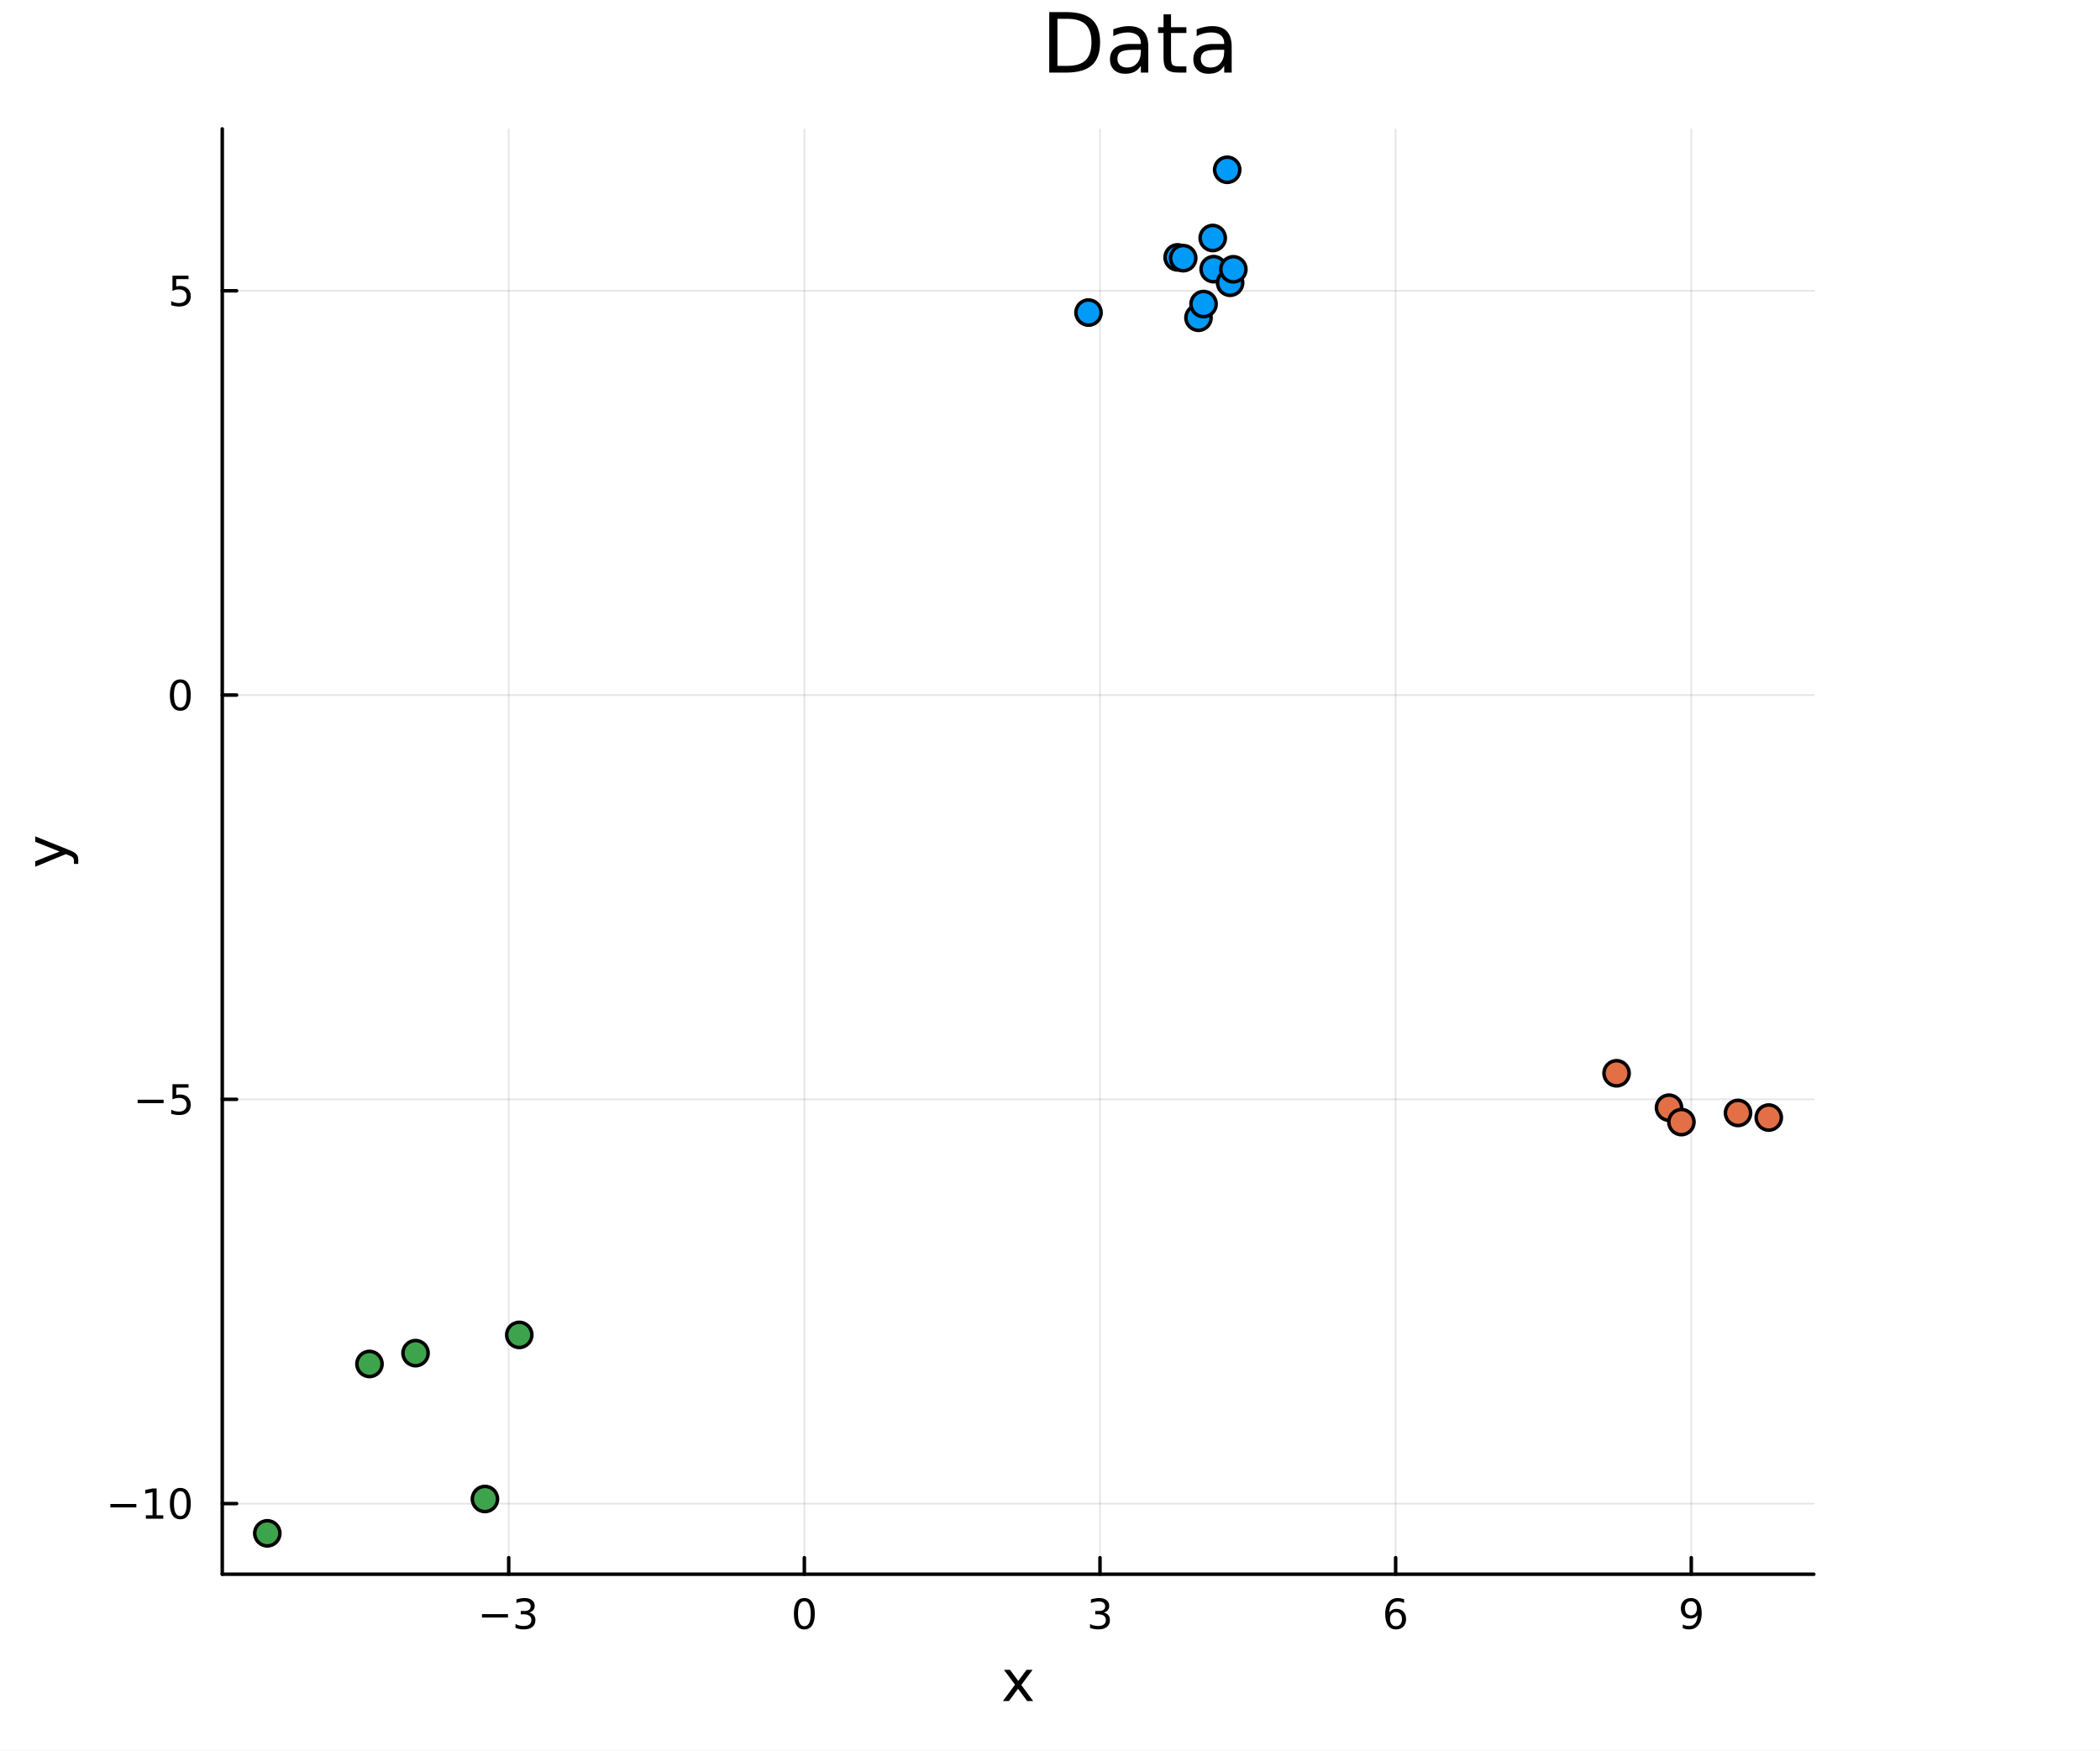
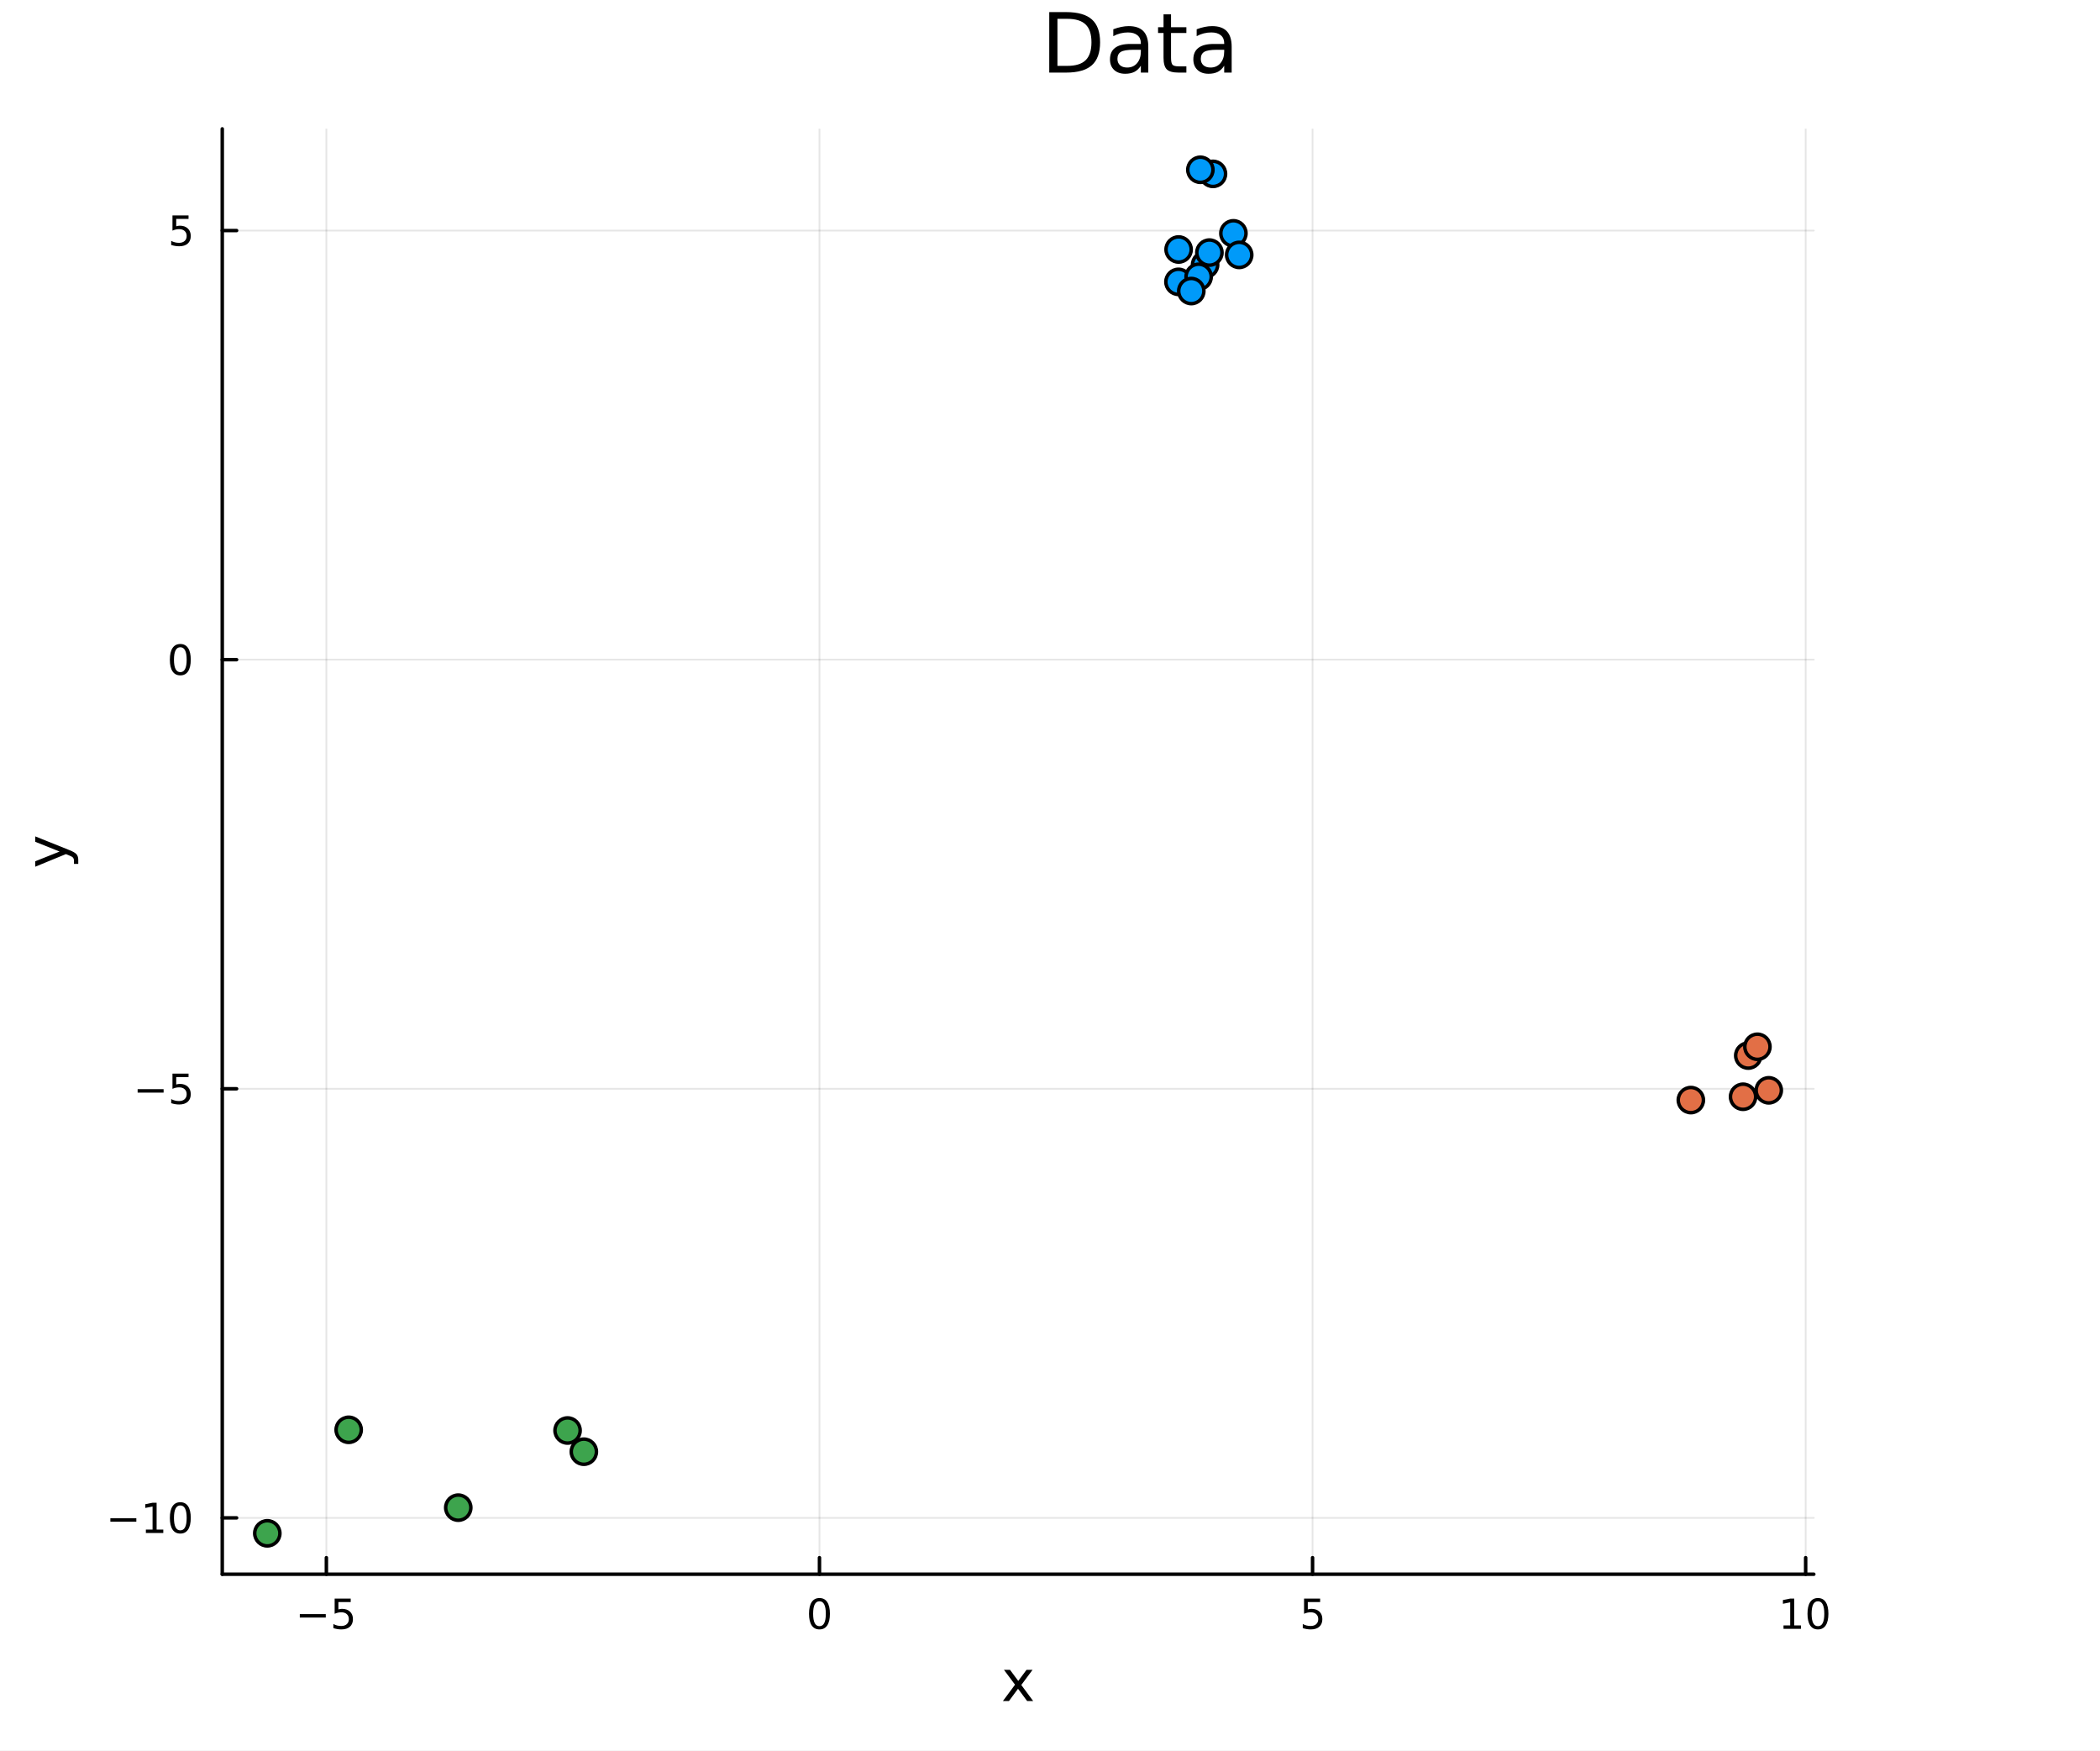
<svg xmlns="http://www.w3.org/2000/svg" width="600" height="500" viewBox="0 0 2400 2000">
  <defs>
-     <clipPath id="clip690">
+     <clipPath id="clip920">
      <rect x="0" y="0" width="2400" height="2000" />
    </clipPath>
  </defs>
-   <path clip-path="url(#clip690)" d="M0 2000 L2400 2000 L2400 0 L0 0  Z" fill="#ffffff" fill-rule="evenodd" fill-opacity="1" />
+   <path clip-path="url(#clip920)" d="M0 2000 L2400 2000 L2400 0 L0 0  Z" fill="#ffffff" fill-rule="evenodd" fill-opacity="1" />
  <defs>
-     <clipPath id="clip691">
+     <clipPath id="clip921">
      <rect x="480" y="0" width="1681" height="1681" />
    </clipPath>
  </defs>
-   <path clip-path="url(#clip690)" d="M254.015 1798.66 L2072.92 1798.66 L2072.92 147.244 L254.015 147.244  Z" fill="#ffffff" fill-rule="evenodd" fill-opacity="1" />
+   <path clip-path="url(#clip920)" d="M254.015 1798.66 L2072.92 1798.66 L2072.92 147.244 L254.015 147.244  Z" fill="#ffffff" fill-rule="evenodd" fill-opacity="1" />
  <defs>
-     <clipPath id="clip692">
+     <clipPath id="clip922">
      <rect x="254" y="147" width="1820" height="1652" />
    </clipPath>
  </defs>
-   <polyline clip-path="url(#clip692)" style="stroke:#000000; stroke-linecap:round; stroke-linejoin:round; stroke-width:2; stroke-opacity:0.1; fill:none" points="581.382,1798.66 581.382,147.244 " />
-   <polyline clip-path="url(#clip692)" style="stroke:#000000; stroke-linecap:round; stroke-linejoin:round; stroke-width:2; stroke-opacity:0.1; fill:none" points="919.26,1798.66 919.26,147.244 " />
-   <polyline clip-path="url(#clip692)" style="stroke:#000000; stroke-linecap:round; stroke-linejoin:round; stroke-width:2; stroke-opacity:0.1; fill:none" points="1257.14,1798.66 1257.14,147.244 " />
-   <polyline clip-path="url(#clip692)" style="stroke:#000000; stroke-linecap:round; stroke-linejoin:round; stroke-width:2; stroke-opacity:0.1; fill:none" points="1595.01,1798.66 1595.01,147.244 " />
-   <polyline clip-path="url(#clip692)" style="stroke:#000000; stroke-linecap:round; stroke-linejoin:round; stroke-width:2; stroke-opacity:0.1; fill:none" points="1932.89,1798.66 1932.89,147.244 " />
-   <polyline clip-path="url(#clip692)" style="stroke:#000000; stroke-linecap:round; stroke-linejoin:round; stroke-width:2; stroke-opacity:0.1; fill:none" points="254.015,1717.95 2072.92,1717.95 " />
-   <polyline clip-path="url(#clip692)" style="stroke:#000000; stroke-linecap:round; stroke-linejoin:round; stroke-width:2; stroke-opacity:0.1; fill:none" points="254.015,1256.05 2072.92,1256.05 " />
-   <polyline clip-path="url(#clip692)" style="stroke:#000000; stroke-linecap:round; stroke-linejoin:round; stroke-width:2; stroke-opacity:0.1; fill:none" points="254.015,794.158 2072.92,794.158 " />
-   <polyline clip-path="url(#clip692)" style="stroke:#000000; stroke-linecap:round; stroke-linejoin:round; stroke-width:2; stroke-opacity:0.1; fill:none" points="254.015,332.261 2072.92,332.261 " />
-   <polyline clip-path="url(#clip690)" style="stroke:#000000; stroke-linecap:round; stroke-linejoin:round; stroke-width:4; stroke-opacity:1; fill:none" points="254.015,1798.66 2072.92,1798.66 " />
-   <polyline clip-path="url(#clip690)" style="stroke:#000000; stroke-linecap:round; stroke-linejoin:round; stroke-width:4; stroke-opacity:1; fill:none" points="581.382,1798.66 581.382,1779.76 " />
-   <polyline clip-path="url(#clip690)" style="stroke:#000000; stroke-linecap:round; stroke-linejoin:round; stroke-width:4; stroke-opacity:1; fill:none" points="919.26,1798.66 919.26,1779.76 " />
-   <polyline clip-path="url(#clip690)" style="stroke:#000000; stroke-linecap:round; stroke-linejoin:round; stroke-width:4; stroke-opacity:1; fill:none" points="1257.14,1798.66 1257.14,1779.76 " />
-   <polyline clip-path="url(#clip690)" style="stroke:#000000; stroke-linecap:round; stroke-linejoin:round; stroke-width:4; stroke-opacity:1; fill:none" points="1595.01,1798.66 1595.01,1779.76 " />
-   <polyline clip-path="url(#clip690)" style="stroke:#000000; stroke-linecap:round; stroke-linejoin:round; stroke-width:4; stroke-opacity:1; fill:none" points="1932.89,1798.66 1932.89,1779.76 " />
-   <path clip-path="url(#clip690)" d="M550.85 1844.23 L580.526 1844.23 L580.526 1848.17 L550.85 1848.17 L550.85 1844.23 Z" fill="#000000" fill-rule="nonzero" fill-opacity="1" />
-   <path clip-path="url(#clip690)" d="M604.785 1842.43 Q608.141 1843.14 610.016 1845.41 Q611.915 1847.68 611.915 1851.01 Q611.915 1856.13 608.396 1858.93 Q604.878 1861.73 598.396 1861.73 Q596.22 1861.73 593.905 1861.29 Q591.614 1860.87 589.16 1860.02 L589.16 1855.5 Q591.104 1856.64 593.419 1857.22 Q595.734 1857.8 598.257 1857.8 Q602.655 1857.8 604.947 1856.06 Q607.262 1854.32 607.262 1851.01 Q607.262 1847.96 605.109 1846.25 Q602.979 1844.51 599.16 1844.51 L595.132 1844.51 L595.132 1840.67 L599.345 1840.67 Q602.794 1840.67 604.623 1839.3 Q606.452 1837.91 606.452 1835.32 Q606.452 1832.66 604.553 1831.25 Q602.678 1829.81 599.16 1829.81 Q597.239 1829.81 595.04 1830.23 Q592.841 1830.64 590.202 1831.52 L590.202 1827.36 Q592.864 1826.62 595.179 1826.25 Q597.516 1825.87 599.577 1825.87 Q604.901 1825.87 608.003 1828.31 Q611.104 1830.71 611.104 1834.83 Q611.104 1837.7 609.461 1839.69 Q607.817 1841.66 604.785 1842.43 Z" fill="#000000" fill-rule="nonzero" fill-opacity="1" />
-   <path clip-path="url(#clip690)" d="M919.26 1829.58 Q915.648 1829.58 913.82 1833.14 Q912.014 1836.68 912.014 1843.81 Q912.014 1850.92 913.82 1854.49 Q915.648 1858.03 919.26 1858.03 Q922.894 1858.03 924.699 1854.49 Q926.528 1850.92 926.528 1843.81 Q926.528 1836.68 924.699 1833.14 Q922.894 1829.58 919.26 1829.58 M919.26 1825.87 Q925.07 1825.87 928.125 1830.48 Q931.204 1835.06 931.204 1843.81 Q931.204 1852.54 928.125 1857.15 Q925.07 1861.73 919.26 1861.73 Q913.449 1861.73 910.371 1857.15 Q907.315 1852.54 907.315 1843.81 Q907.315 1835.06 910.371 1830.48 Q913.449 1825.87 919.26 1825.87 Z" fill="#000000" fill-rule="nonzero" fill-opacity="1" />
-   <path clip-path="url(#clip690)" d="M1261.38 1842.43 Q1264.74 1843.14 1266.62 1845.41 Q1268.51 1847.68 1268.51 1851.01 Q1268.51 1856.13 1265 1858.93 Q1261.48 1861.73 1255 1861.73 Q1252.82 1861.73 1250.5 1861.29 Q1248.21 1860.87 1245.76 1860.02 L1245.76 1855.5 Q1247.7 1856.64 1250.02 1857.22 Q1252.33 1857.8 1254.86 1857.8 Q1259.25 1857.8 1261.55 1856.06 Q1263.86 1854.32 1263.86 1851.01 Q1263.86 1847.96 1261.71 1846.25 Q1259.58 1844.51 1255.76 1844.51 L1251.73 1844.51 L1251.73 1840.67 L1255.94 1840.67 Q1259.39 1840.67 1261.22 1839.3 Q1263.05 1837.91 1263.05 1835.32 Q1263.05 1832.66 1261.15 1831.25 Q1259.28 1829.81 1255.76 1829.81 Q1253.84 1829.81 1251.64 1830.23 Q1249.44 1830.64 1246.8 1831.52 L1246.8 1827.36 Q1249.46 1826.62 1251.78 1826.25 Q1254.12 1825.87 1256.18 1825.87 Q1261.5 1825.87 1264.6 1828.31 Q1267.7 1830.71 1267.7 1834.83 Q1267.7 1837.7 1266.06 1839.69 Q1264.42 1841.66 1261.38 1842.43 Z" fill="#000000" fill-rule="nonzero" fill-opacity="1" />
-   <path clip-path="url(#clip690)" d="M1595.42 1841.92 Q1592.27 1841.92 1590.42 1844.07 Q1588.59 1846.22 1588.59 1849.97 Q1588.59 1853.7 1590.42 1855.87 Q1592.27 1858.03 1595.42 1858.03 Q1598.57 1858.03 1600.4 1855.87 Q1602.25 1853.7 1602.25 1849.97 Q1602.25 1846.22 1600.4 1844.07 Q1598.57 1841.92 1595.42 1841.92 M1604.7 1827.26 L1604.7 1831.52 Q1602.94 1830.69 1601.14 1830.25 Q1599.35 1829.81 1597.59 1829.81 Q1592.97 1829.81 1590.51 1832.93 Q1588.08 1836.06 1587.73 1842.38 Q1589.1 1840.37 1591.16 1839.3 Q1593.22 1838.21 1595.7 1838.21 Q1600.91 1838.21 1603.91 1841.38 Q1606.95 1844.53 1606.95 1849.97 Q1606.95 1855.3 1603.8 1858.51 Q1600.65 1861.73 1595.42 1861.73 Q1589.42 1861.73 1586.25 1857.15 Q1583.08 1852.54 1583.08 1843.81 Q1583.08 1835.62 1586.97 1830.76 Q1590.86 1825.87 1597.41 1825.87 Q1599.17 1825.87 1600.95 1826.22 Q1602.76 1826.57 1604.7 1827.26 Z" fill="#000000" fill-rule="nonzero" fill-opacity="1" />
-   <path clip-path="url(#clip690)" d="M1923.19 1860.34 L1923.19 1856.08 Q1924.95 1856.92 1926.76 1857.36 Q1928.56 1857.8 1930.3 1857.8 Q1934.93 1857.8 1937.36 1854.69 Q1939.81 1851.57 1940.16 1845.23 Q1938.82 1847.22 1936.76 1848.28 Q1934.7 1849.35 1932.2 1849.35 Q1927.01 1849.35 1923.98 1846.22 Q1920.97 1843.07 1920.97 1837.63 Q1920.97 1832.31 1924.12 1829.09 Q1927.27 1825.87 1932.5 1825.87 Q1938.49 1825.87 1941.64 1830.48 Q1944.81 1835.06 1944.81 1843.81 Q1944.81 1851.99 1940.92 1856.87 Q1937.06 1861.73 1930.51 1861.73 Q1928.75 1861.73 1926.94 1861.38 Q1925.14 1861.04 1923.19 1860.34 M1932.5 1845.69 Q1935.65 1845.69 1937.47 1843.54 Q1939.33 1841.38 1939.33 1837.63 Q1939.33 1833.91 1937.47 1831.75 Q1935.65 1829.58 1932.5 1829.58 Q1929.35 1829.58 1927.5 1831.75 Q1925.67 1833.91 1925.67 1837.63 Q1925.67 1841.38 1927.5 1843.54 Q1929.35 1845.69 1932.5 1845.69 Z" fill="#000000" fill-rule="nonzero" fill-opacity="1" />
-   <path clip-path="url(#clip690)" d="M1180.08 1907.88 L1167.19 1925.22 L1180.75 1943.52 L1173.85 1943.52 L1163.47 1929.52 L1153.09 1943.52 L1146.19 1943.52 L1160.03 1924.87 L1147.36 1907.88 L1154.27 1907.88 L1163.72 1920.58 L1173.18 1907.88 L1180.08 1907.88 Z" fill="#000000" fill-rule="nonzero" fill-opacity="1" />
-   <polyline clip-path="url(#clip690)" style="stroke:#000000; stroke-linecap:round; stroke-linejoin:round; stroke-width:4; stroke-opacity:1; fill:none" points="254.015,1798.66 254.015,147.244 " />
-   <polyline clip-path="url(#clip690)" style="stroke:#000000; stroke-linecap:round; stroke-linejoin:round; stroke-width:4; stroke-opacity:1; fill:none" points="254.015,1717.95 270.393,1717.95 " />
-   <polyline clip-path="url(#clip690)" style="stroke:#000000; stroke-linecap:round; stroke-linejoin:round; stroke-width:4; stroke-opacity:1; fill:none" points="254.015,1256.05 270.393,1256.05 " />
-   <polyline clip-path="url(#clip690)" style="stroke:#000000; stroke-linecap:round; stroke-linejoin:round; stroke-width:4; stroke-opacity:1; fill:none" points="254.015,794.158 270.393,794.158 " />
-   <polyline clip-path="url(#clip690)" style="stroke:#000000; stroke-linecap:round; stroke-linejoin:round; stroke-width:4; stroke-opacity:1; fill:none" points="254.015,332.261 270.393,332.261 " />
-   <path clip-path="url(#clip690)" d="M126.14 1718.4 L155.816 1718.4 L155.816 1722.34 L126.14 1722.34 L126.14 1718.4 Z" fill="#000000" fill-rule="nonzero" fill-opacity="1" />
-   <path clip-path="url(#clip690)" d="M166.719 1731.3 L174.357 1731.3 L174.357 1704.93 L166.047 1706.6 L166.047 1702.34 L174.311 1700.67 L178.987 1700.67 L178.987 1731.3 L186.626 1731.3 L186.626 1735.23 L166.719 1735.23 L166.719 1731.3 Z" fill="#000000" fill-rule="nonzero" fill-opacity="1" />
-   <path clip-path="url(#clip690)" d="M206.07 1703.75 Q202.459 1703.75 200.63 1707.31 Q198.825 1710.86 198.825 1717.99 Q198.825 1725.09 200.63 1728.66 Q202.459 1732.2 206.07 1732.2 Q209.705 1732.2 211.51 1728.66 Q213.339 1725.09 213.339 1717.99 Q213.339 1710.86 211.51 1707.31 Q209.705 1703.75 206.07 1703.75 M206.07 1700.05 Q211.88 1700.05 214.936 1704.65 Q218.015 1709.24 218.015 1717.99 Q218.015 1726.71 214.936 1731.32 Q211.88 1735.9 206.07 1735.9 Q200.26 1735.9 197.181 1731.32 Q194.126 1726.71 194.126 1717.99 Q194.126 1709.24 197.181 1704.65 Q200.26 1700.05 206.07 1700.05 Z" fill="#000000" fill-rule="nonzero" fill-opacity="1" />
-   <path clip-path="url(#clip690)" d="M157.297 1256.51 L186.973 1256.51 L186.973 1260.44 L157.297 1260.44 L157.297 1256.51 Z" fill="#000000" fill-rule="nonzero" fill-opacity="1" />
-   <path clip-path="url(#clip690)" d="M197.112 1238.77 L215.468 1238.77 L215.468 1242.71 L201.394 1242.71 L201.394 1251.18 Q202.413 1250.83 203.431 1250.67 Q204.45 1250.49 205.468 1250.49 Q211.255 1250.49 214.635 1253.66 Q218.015 1256.83 218.015 1262.25 Q218.015 1267.82 214.542 1270.93 Q211.07 1274.01 204.751 1274.01 Q202.575 1274.01 200.306 1273.64 Q198.061 1273.26 195.654 1272.52 L195.654 1267.82 Q197.737 1268.96 199.959 1269.51 Q202.181 1270.07 204.658 1270.07 Q208.663 1270.07 211.001 1267.96 Q213.339 1265.86 213.339 1262.25 Q213.339 1258.64 211.001 1256.53 Q208.663 1254.42 204.658 1254.42 Q202.783 1254.42 200.908 1254.84 Q199.056 1255.26 197.112 1256.14 L197.112 1238.77 Z" fill="#000000" fill-rule="nonzero" fill-opacity="1" />
-   <path clip-path="url(#clip690)" d="M206.07 779.956 Q202.459 779.956 200.63 783.521 Q198.825 787.063 198.825 794.192 Q198.825 801.299 200.63 804.864 Q202.459 808.405 206.07 808.405 Q209.705 808.405 211.51 804.864 Q213.339 801.299 213.339 794.192 Q213.339 787.063 211.51 783.521 Q209.705 779.956 206.07 779.956 M206.07 776.253 Q211.88 776.253 214.936 780.859 Q218.015 785.442 218.015 794.192 Q218.015 802.919 214.936 807.526 Q211.88 812.109 206.07 812.109 Q200.26 812.109 197.181 807.526 Q194.126 802.919 194.126 794.192 Q194.126 785.442 197.181 780.859 Q200.26 776.253 206.07 776.253 Z" fill="#000000" fill-rule="nonzero" fill-opacity="1" />
-   <path clip-path="url(#clip690)" d="M197.112 314.981 L215.468 314.981 L215.468 318.916 L201.394 318.916 L201.394 327.388 Q202.413 327.041 203.431 326.879 Q204.45 326.694 205.468 326.694 Q211.255 326.694 214.635 329.865 Q218.015 333.037 218.015 338.453 Q218.015 344.032 214.542 347.134 Q211.07 350.212 204.751 350.212 Q202.575 350.212 200.306 349.842 Q198.061 349.472 195.654 348.731 L195.654 344.032 Q197.737 345.166 199.959 345.722 Q202.181 346.277 204.658 346.277 Q208.663 346.277 211.001 344.171 Q213.339 342.064 213.339 338.453 Q213.339 334.842 211.001 332.736 Q208.663 330.629 204.658 330.629 Q202.783 330.629 200.908 331.046 Q199.056 331.462 197.112 332.342 L197.112 314.981 Z" fill="#000000" fill-rule="nonzero" fill-opacity="1" />
-   <path clip-path="url(#clip690)" d="M79.194 971.265 Q85.56 973.748 87.502 976.103 Q89.443 978.458 89.443 982.405 L89.443 987.084 L84.541 987.084 L84.541 983.646 Q84.541 981.227 83.396 979.891 Q82.25 978.554 77.985 976.931 L75.311 975.88 L40.236 990.299 L40.236 984.092 L68.118 972.952 L40.236 961.812 L40.236 955.605 L79.194 971.265 Z" fill="#000000" fill-rule="nonzero" fill-opacity="1" />
-   <circle clip-path="url(#clip692)" cx="1345.88" cy="294.075" r="14.4" fill="#009af9" fill-rule="evenodd" fill-opacity="1" stroke="#000000" stroke-opacity="1" stroke-width="4" />
-   <circle clip-path="url(#clip692)" cx="1369.7" cy="363.049" r="14.4" fill="#009af9" fill-rule="evenodd" fill-opacity="1" stroke="#000000" stroke-opacity="1" stroke-width="4" />
-   <circle clip-path="url(#clip692)" cx="1387" cy="307.532" r="14.4" fill="#009af9" fill-rule="evenodd" fill-opacity="1" stroke="#000000" stroke-opacity="1" stroke-width="4" />
-   <circle clip-path="url(#clip692)" cx="1402.53" cy="193.982" r="14.4" fill="#009af9" fill-rule="evenodd" fill-opacity="1" stroke="#000000" stroke-opacity="1" stroke-width="4" />
-   <circle clip-path="url(#clip692)" cx="1405.85" cy="323.077" r="14.4" fill="#009af9" fill-rule="evenodd" fill-opacity="1" stroke="#000000" stroke-opacity="1" stroke-width="4" />
-   <circle clip-path="url(#clip692)" cx="1409.56" cy="307.7" r="14.4" fill="#009af9" fill-rule="evenodd" fill-opacity="1" stroke="#000000" stroke-opacity="1" stroke-width="4" />
-   <circle clip-path="url(#clip692)" cx="1352.25" cy="294.967" r="14.4" fill="#009af9" fill-rule="evenodd" fill-opacity="1" stroke="#000000" stroke-opacity="1" stroke-width="4" />
-   <circle clip-path="url(#clip692)" cx="1244.02" cy="357.132" r="14.4" fill="#009af9" fill-rule="evenodd" fill-opacity="1" stroke="#000000" stroke-opacity="1" stroke-width="4" />
-   <circle clip-path="url(#clip692)" cx="1375.5" cy="347.408" r="14.4" fill="#009af9" fill-rule="evenodd" fill-opacity="1" stroke="#000000" stroke-opacity="1" stroke-width="4" />
-   <circle clip-path="url(#clip692)" cx="1385.97" cy="271.941" r="14.4" fill="#009af9" fill-rule="evenodd" fill-opacity="1" stroke="#000000" stroke-opacity="1" stroke-width="4" />
-   <circle clip-path="url(#clip692)" cx="1907.45" cy="1265.61" r="14.4" fill="#e26f46" fill-rule="evenodd" fill-opacity="1" stroke="#000000" stroke-opacity="1" stroke-width="4" />
-   <circle clip-path="url(#clip692)" cx="2021.45" cy="1276.89" r="14.4" fill="#e26f46" fill-rule="evenodd" fill-opacity="1" stroke="#000000" stroke-opacity="1" stroke-width="4" />
-   <circle clip-path="url(#clip692)" cx="1847.5" cy="1226.3" r="14.4" fill="#e26f46" fill-rule="evenodd" fill-opacity="1" stroke="#000000" stroke-opacity="1" stroke-width="4" />
-   <circle clip-path="url(#clip692)" cx="1921.61" cy="1282.06" r="14.4" fill="#e26f46" fill-rule="evenodd" fill-opacity="1" stroke="#000000" stroke-opacity="1" stroke-width="4" />
-   <circle clip-path="url(#clip692)" cx="1986.31" cy="1271.61" r="14.4" fill="#e26f46" fill-rule="evenodd" fill-opacity="1" stroke="#000000" stroke-opacity="1" stroke-width="4" />
-   <circle clip-path="url(#clip692)" cx="305.493" cy="1751.92" r="14.4" fill="#3da44d" fill-rule="evenodd" fill-opacity="1" stroke="#000000" stroke-opacity="1" stroke-width="4" />
-   <circle clip-path="url(#clip692)" cx="422.259" cy="1558.42" r="14.4" fill="#3da44d" fill-rule="evenodd" fill-opacity="1" stroke="#000000" stroke-opacity="1" stroke-width="4" />
-   <circle clip-path="url(#clip692)" cx="593.455" cy="1525.21" r="14.4" fill="#3da44d" fill-rule="evenodd" fill-opacity="1" stroke="#000000" stroke-opacity="1" stroke-width="4" />
-   <circle clip-path="url(#clip692)" cx="474.91" cy="1546.05" r="14.4" fill="#3da44d" fill-rule="evenodd" fill-opacity="1" stroke="#000000" stroke-opacity="1" stroke-width="4" />
-   <circle clip-path="url(#clip692)" cx="554.219" cy="1712.7" r="14.4" fill="#3da44d" fill-rule="evenodd" fill-opacity="1" stroke="#000000" stroke-opacity="1" stroke-width="4" />
-   <path clip-path="url(#clip690)" d="M254.015 100 L2352.76 100 L2352.76 0 L254.015 0  Z" fill="#ffffff" fill-rule="evenodd" fill-opacity="1" />
+   <polyline clip-path="url(#clip922)" style="stroke:#000000; stroke-linecap:round; stroke-linejoin:round; stroke-width:2; stroke-opacity:0.1; fill:none" points="372.999,1798.66 372.999,147.244 " />
+   <polyline clip-path="url(#clip922)" style="stroke:#000000; stroke-linecap:round; stroke-linejoin:round; stroke-width:2; stroke-opacity:0.1; fill:none" points="936.537,1798.66 936.537,147.244 " />
+   <polyline clip-path="url(#clip922)" style="stroke:#000000; stroke-linecap:round; stroke-linejoin:round; stroke-width:2; stroke-opacity:0.1; fill:none" points="1500.07,1798.66 1500.07,147.244 " />
+   <polyline clip-path="url(#clip922)" style="stroke:#000000; stroke-linecap:round; stroke-linejoin:round; stroke-width:2; stroke-opacity:0.1; fill:none" points="2063.61,1798.66 2063.61,147.244 " />
+   <polyline clip-path="url(#clip922)" style="stroke:#000000; stroke-linecap:round; stroke-linejoin:round; stroke-width:2; stroke-opacity:0.1; fill:none" points="254.015,1734.28 2072.92,1734.28 " />
+   <polyline clip-path="url(#clip922)" style="stroke:#000000; stroke-linecap:round; stroke-linejoin:round; stroke-width:2; stroke-opacity:0.1; fill:none" points="254.015,1244 2072.92,1244 " />
+   <polyline clip-path="url(#clip922)" style="stroke:#000000; stroke-linecap:round; stroke-linejoin:round; stroke-width:2; stroke-opacity:0.1; fill:none" points="254.015,753.716 2072.92,753.716 " />
+   <polyline clip-path="url(#clip922)" style="stroke:#000000; stroke-linecap:round; stroke-linejoin:round; stroke-width:2; stroke-opacity:0.1; fill:none" points="254.015,263.434 2072.92,263.434 " />
+   <polyline clip-path="url(#clip920)" style="stroke:#000000; stroke-linecap:round; stroke-linejoin:round; stroke-width:4; stroke-opacity:1; fill:none" points="254.015,1798.66 2072.92,1798.66 " />
+   <polyline clip-path="url(#clip920)" style="stroke:#000000; stroke-linecap:round; stroke-linejoin:round; stroke-width:4; stroke-opacity:1; fill:none" points="372.999,1798.66 372.999,1779.76 " />
+   <polyline clip-path="url(#clip920)" style="stroke:#000000; stroke-linecap:round; stroke-linejoin:round; stroke-width:4; stroke-opacity:1; fill:none" points="936.537,1798.66 936.537,1779.76 " />
+   <polyline clip-path="url(#clip920)" style="stroke:#000000; stroke-linecap:round; stroke-linejoin:round; stroke-width:4; stroke-opacity:1; fill:none" points="1500.07,1798.66 1500.07,1779.76 " />
+   <polyline clip-path="url(#clip920)" style="stroke:#000000; stroke-linecap:round; stroke-linejoin:round; stroke-width:4; stroke-opacity:1; fill:none" points="2063.61,1798.66 2063.61,1779.76 " />
+   <path clip-path="url(#clip920)" d="M342.64 1844.23 L372.316 1844.23 L372.316 1848.17 L342.64 1848.17 L342.64 1844.23 Z" fill="#000000" fill-rule="nonzero" fill-opacity="1" />
+   <path clip-path="url(#clip920)" d="M382.455 1826.5 L400.811 1826.5 L400.811 1830.44 L386.737 1830.44 L386.737 1838.91 Q387.756 1838.56 388.774 1838.4 Q389.793 1838.21 390.811 1838.21 Q396.598 1838.21 399.978 1841.38 Q403.358 1844.56 403.358 1849.97 Q403.358 1855.55 399.885 1858.65 Q396.413 1861.73 390.094 1861.73 Q387.918 1861.73 385.649 1861.36 Q383.404 1860.99 380.997 1860.25 L380.997 1855.55 Q383.08 1856.68 385.302 1857.24 Q387.524 1857.8 390.001 1857.8 Q394.006 1857.8 396.344 1855.69 Q398.682 1853.58 398.682 1849.97 Q398.682 1846.36 396.344 1844.25 Q394.006 1842.15 390.001 1842.15 Q388.126 1842.15 386.251 1842.56 Q384.399 1842.98 382.455 1843.86 L382.455 1826.5 Z" fill="#000000" fill-rule="nonzero" fill-opacity="1" />
+   <path clip-path="url(#clip920)" d="M936.537 1829.58 Q932.926 1829.58 931.097 1833.14 Q929.291 1836.68 929.291 1843.81 Q929.291 1850.92 931.097 1854.49 Q932.926 1858.03 936.537 1858.03 Q940.171 1858.03 941.977 1854.49 Q943.805 1850.92 943.805 1843.81 Q943.805 1836.68 941.977 1833.14 Q940.171 1829.58 936.537 1829.58 M936.537 1825.87 Q942.347 1825.87 945.402 1830.48 Q948.481 1835.06 948.481 1843.81 Q948.481 1852.54 945.402 1857.15 Q942.347 1861.73 936.537 1861.73 Q930.727 1861.73 927.648 1857.15 Q924.592 1852.54 924.592 1843.81 Q924.592 1835.06 927.648 1830.48 Q930.727 1825.87 936.537 1825.87 Z" fill="#000000" fill-rule="nonzero" fill-opacity="1" />
+   <path clip-path="url(#clip920)" d="M1490.35 1826.5 L1508.71 1826.5 L1508.71 1830.44 L1494.63 1830.44 L1494.63 1838.91 Q1495.65 1838.56 1496.67 1838.4 Q1497.69 1838.21 1498.71 1838.21 Q1504.5 1838.21 1507.88 1841.38 Q1511.26 1844.56 1511.26 1849.97 Q1511.26 1855.55 1507.78 1858.65 Q1504.31 1861.73 1497.99 1861.73 Q1495.82 1861.73 1493.55 1861.36 Q1491.3 1860.99 1488.89 1860.25 L1488.89 1855.55 Q1490.98 1856.68 1493.2 1857.24 Q1495.42 1857.8 1497.9 1857.8 Q1501.9 1857.8 1504.24 1855.69 Q1506.58 1853.58 1506.58 1849.97 Q1506.58 1846.36 1504.24 1844.25 Q1501.9 1842.15 1497.9 1842.15 Q1496.02 1842.15 1494.15 1842.56 Q1492.3 1842.98 1490.35 1843.86 L1490.35 1826.5 Z" fill="#000000" fill-rule="nonzero" fill-opacity="1" />
+   <path clip-path="url(#clip920)" d="M2038.3 1857.12 L2045.94 1857.12 L2045.94 1830.76 L2037.63 1832.43 L2037.63 1828.17 L2045.89 1826.5 L2050.57 1826.5 L2050.57 1857.12 L2058.21 1857.12 L2058.21 1861.06 L2038.3 1861.06 L2038.3 1857.12 Z" fill="#000000" fill-rule="nonzero" fill-opacity="1" />
+   <path clip-path="url(#clip920)" d="M2077.65 1829.58 Q2074.04 1829.58 2072.21 1833.14 Q2070.41 1836.68 2070.41 1843.81 Q2070.41 1850.92 2072.21 1854.49 Q2074.04 1858.03 2077.65 1858.03 Q2081.29 1858.03 2083.09 1854.49 Q2084.92 1850.92 2084.92 1843.81 Q2084.92 1836.68 2083.09 1833.14 Q2081.29 1829.58 2077.65 1829.58 M2077.65 1825.87 Q2083.46 1825.87 2086.52 1830.48 Q2089.6 1835.06 2089.6 1843.81 Q2089.6 1852.54 2086.52 1857.15 Q2083.46 1861.73 2077.65 1861.73 Q2071.84 1861.73 2068.76 1857.15 Q2065.71 1852.54 2065.71 1843.81 Q2065.71 1835.06 2068.76 1830.48 Q2071.84 1825.87 2077.65 1825.87 Z" fill="#000000" fill-rule="nonzero" fill-opacity="1" />
+   <path clip-path="url(#clip920)" d="M1180.08 1907.88 L1167.19 1925.22 L1180.75 1943.52 L1173.85 1943.52 L1163.47 1929.52 L1153.09 1943.52 L1146.19 1943.52 L1160.03 1924.87 L1147.36 1907.88 L1154.27 1907.88 L1163.72 1920.58 L1173.18 1907.88 L1180.08 1907.88 Z" fill="#000000" fill-rule="nonzero" fill-opacity="1" />
+   <polyline clip-path="url(#clip920)" style="stroke:#000000; stroke-linecap:round; stroke-linejoin:round; stroke-width:4; stroke-opacity:1; fill:none" points="254.015,1798.66 254.015,147.244 " />
+   <polyline clip-path="url(#clip920)" style="stroke:#000000; stroke-linecap:round; stroke-linejoin:round; stroke-width:4; stroke-opacity:1; fill:none" points="254.015,1734.28 270.393,1734.28 " />
+   <polyline clip-path="url(#clip920)" style="stroke:#000000; stroke-linecap:round; stroke-linejoin:round; stroke-width:4; stroke-opacity:1; fill:none" points="254.015,1244 270.393,1244 " />
+   <polyline clip-path="url(#clip920)" style="stroke:#000000; stroke-linecap:round; stroke-linejoin:round; stroke-width:4; stroke-opacity:1; fill:none" points="254.015,753.716 270.393,753.716 " />
+   <polyline clip-path="url(#clip920)" style="stroke:#000000; stroke-linecap:round; stroke-linejoin:round; stroke-width:4; stroke-opacity:1; fill:none" points="254.015,263.434 270.393,263.434 " />
+   <path clip-path="url(#clip920)" d="M126.14 1734.73 L155.816 1734.73 L155.816 1738.67 L126.14 1738.67 L126.14 1734.73 Z" fill="#000000" fill-rule="nonzero" fill-opacity="1" />
+   <path clip-path="url(#clip920)" d="M166.719 1747.63 L174.357 1747.63 L174.357 1721.26 L166.047 1722.93 L166.047 1718.67 L174.311 1717 L178.987 1717 L178.987 1747.63 L186.626 1747.63 L186.626 1751.56 L166.719 1751.56 L166.719 1747.63 Z" fill="#000000" fill-rule="nonzero" fill-opacity="1" />
+   <path clip-path="url(#clip920)" d="M206.07 1720.08 Q202.459 1720.08 200.63 1723.64 Q198.825 1727.19 198.825 1734.32 Q198.825 1741.42 200.63 1744.99 Q202.459 1748.53 206.07 1748.53 Q209.705 1748.53 211.51 1744.99 Q213.339 1741.42 213.339 1734.32 Q213.339 1727.19 211.51 1723.64 Q209.705 1720.08 206.07 1720.08 M206.07 1716.38 Q211.88 1716.38 214.936 1720.98 Q218.015 1725.57 218.015 1734.32 Q218.015 1743.04 214.936 1747.65 Q211.88 1752.23 206.07 1752.23 Q200.26 1752.23 197.181 1747.65 Q194.126 1743.04 194.126 1734.32 Q194.126 1725.57 197.181 1720.98 Q200.26 1716.38 206.07 1716.38 Z" fill="#000000" fill-rule="nonzero" fill-opacity="1" />
+   <path clip-path="url(#clip920)" d="M157.297 1244.45 L186.973 1244.45 L186.973 1248.39 L157.297 1248.39 L157.297 1244.45 Z" fill="#000000" fill-rule="nonzero" fill-opacity="1" />
+   <path clip-path="url(#clip920)" d="M197.112 1226.72 L215.468 1226.72 L215.468 1230.65 L201.394 1230.65 L201.394 1239.13 Q202.413 1238.78 203.431 1238.62 Q204.45 1238.43 205.468 1238.43 Q211.255 1238.43 214.635 1241.6 Q218.015 1244.77 218.015 1250.19 Q218.015 1255.77 214.542 1258.87 Q211.07 1261.95 204.751 1261.95 Q202.575 1261.95 200.306 1261.58 Q198.061 1261.21 195.654 1260.47 L195.654 1255.77 Q197.737 1256.9 199.959 1257.46 Q202.181 1258.01 204.658 1258.01 Q208.663 1258.01 211.001 1255.91 Q213.339 1253.8 213.339 1250.19 Q213.339 1246.58 211.001 1244.47 Q208.663 1242.37 204.658 1242.37 Q202.783 1242.37 200.908 1242.78 Q199.056 1243.2 197.112 1244.08 L197.112 1226.72 Z" fill="#000000" fill-rule="nonzero" fill-opacity="1" />
+   <path clip-path="url(#clip920)" d="M206.07 739.515 Q202.459 739.515 200.63 743.08 Q198.825 746.621 198.825 753.751 Q198.825 760.857 200.63 764.422 Q202.459 767.964 206.07 767.964 Q209.705 767.964 211.51 764.422 Q213.339 760.857 213.339 753.751 Q213.339 746.621 211.51 743.08 Q209.705 739.515 206.07 739.515 M206.07 735.811 Q211.88 735.811 214.936 740.418 Q218.015 745.001 218.015 753.751 Q218.015 762.478 214.936 767.084 Q211.88 771.668 206.07 771.668 Q200.26 771.668 197.181 767.084 Q194.126 762.478 194.126 753.751 Q194.126 745.001 197.181 740.418 Q200.26 735.811 206.07 735.811 Z" fill="#000000" fill-rule="nonzero" fill-opacity="1" />
+   <path clip-path="url(#clip920)" d="M197.112 246.154 L215.468 246.154 L215.468 250.089 L201.394 250.089 L201.394 258.561 Q202.413 258.214 203.431 258.052 Q204.45 257.867 205.468 257.867 Q211.255 257.867 214.635 261.038 Q218.015 264.209 218.015 269.626 Q218.015 275.205 214.542 278.307 Q211.07 281.385 204.751 281.385 Q202.575 281.385 200.306 281.015 Q198.061 280.644 195.654 279.904 L195.654 275.205 Q197.737 276.339 199.959 276.895 Q202.181 277.45 204.658 277.45 Q208.663 277.45 211.001 275.344 Q213.339 273.237 213.339 269.626 Q213.339 266.015 211.001 263.908 Q208.663 261.802 204.658 261.802 Q202.783 261.802 200.908 262.219 Q199.056 262.635 197.112 263.515 L197.112 246.154 Z" fill="#000000" fill-rule="nonzero" fill-opacity="1" />
+   <path clip-path="url(#clip920)" d="M79.194 971.265 Q85.56 973.748 87.502 976.103 Q89.443 978.458 89.443 982.405 L89.443 987.084 L84.541 987.084 L84.541 983.646 Q84.541 981.227 83.396 979.891 Q82.25 978.554 77.985 976.931 L75.311 975.88 L40.236 990.299 L40.236 984.092 L68.118 972.952 L40.236 961.812 L40.236 955.605 L79.194 971.265 Z" fill="#000000" fill-rule="nonzero" fill-opacity="1" />
+   <circle clip-path="url(#clip922)" cx="1386.27" cy="198.661" r="14.4" fill="#009af9" fill-rule="evenodd" fill-opacity="1" stroke="#000000" stroke-opacity="1" stroke-width="4" />
+   <circle clip-path="url(#clip922)" cx="1346.81" cy="322.03" r="14.4" fill="#009af9" fill-rule="evenodd" fill-opacity="1" stroke="#000000" stroke-opacity="1" stroke-width="4" />
+   <circle clip-path="url(#clip922)" cx="1409.62" cy="266.595" r="14.4" fill="#009af9" fill-rule="evenodd" fill-opacity="1" stroke="#000000" stroke-opacity="1" stroke-width="4" />
+   <circle clip-path="url(#clip922)" cx="1346.98" cy="285.062" r="14.4" fill="#009af9" fill-rule="evenodd" fill-opacity="1" stroke="#000000" stroke-opacity="1" stroke-width="4" />
+   <circle clip-path="url(#clip922)" cx="1377.26" cy="302.497" r="14.4" fill="#009af9" fill-rule="evenodd" fill-opacity="1" stroke="#000000" stroke-opacity="1" stroke-width="4" />
+   <circle clip-path="url(#clip922)" cx="1416.23" cy="291.243" r="14.4" fill="#009af9" fill-rule="evenodd" fill-opacity="1" stroke="#000000" stroke-opacity="1" stroke-width="4" />
+   <circle clip-path="url(#clip922)" cx="1369.87" cy="316.259" r="14.4" fill="#009af9" fill-rule="evenodd" fill-opacity="1" stroke="#000000" stroke-opacity="1" stroke-width="4" />
+   <circle clip-path="url(#clip922)" cx="1371.85" cy="193.982" r="14.4" fill="#009af9" fill-rule="evenodd" fill-opacity="1" stroke="#000000" stroke-opacity="1" stroke-width="4" />
+   <circle clip-path="url(#clip922)" cx="1361.47" cy="332.548" r="14.4" fill="#009af9" fill-rule="evenodd" fill-opacity="1" stroke="#000000" stroke-opacity="1" stroke-width="4" />
+   <circle clip-path="url(#clip922)" cx="1382.18" cy="288.591" r="14.4" fill="#009af9" fill-rule="evenodd" fill-opacity="1" stroke="#000000" stroke-opacity="1" stroke-width="4" />
+   <circle clip-path="url(#clip922)" cx="1932.39" cy="1256.92" r="14.4" fill="#e26f46" fill-rule="evenodd" fill-opacity="1" stroke="#000000" stroke-opacity="1" stroke-width="4" />
+   <circle clip-path="url(#clip922)" cx="1998.01" cy="1206.06" r="14.4" fill="#e26f46" fill-rule="evenodd" fill-opacity="1" stroke="#000000" stroke-opacity="1" stroke-width="4" />
+   <circle clip-path="url(#clip922)" cx="1992.07" cy="1253.12" r="14.4" fill="#e26f46" fill-rule="evenodd" fill-opacity="1" stroke="#000000" stroke-opacity="1" stroke-width="4" />
+   <circle clip-path="url(#clip922)" cx="2021.45" cy="1245.76" r="14.4" fill="#e26f46" fill-rule="evenodd" fill-opacity="1" stroke="#000000" stroke-opacity="1" stroke-width="4" />
+   <circle clip-path="url(#clip922)" cx="2008.49" cy="1196.01" r="14.4" fill="#e26f46" fill-rule="evenodd" fill-opacity="1" stroke="#000000" stroke-opacity="1" stroke-width="4" />
+   <circle clip-path="url(#clip922)" cx="305.493" cy="1751.92" r="14.4" fill="#3da44d" fill-rule="evenodd" fill-opacity="1" stroke="#000000" stroke-opacity="1" stroke-width="4" />
+   <circle clip-path="url(#clip922)" cx="523.732" cy="1722.6" r="14.4" fill="#3da44d" fill-rule="evenodd" fill-opacity="1" stroke="#000000" stroke-opacity="1" stroke-width="4" />
+   <circle clip-path="url(#clip922)" cx="648.644" cy="1634.44" r="14.4" fill="#3da44d" fill-rule="evenodd" fill-opacity="1" stroke="#000000" stroke-opacity="1" stroke-width="4" />
+   <circle clip-path="url(#clip922)" cx="398.484" cy="1633.65" r="14.4" fill="#3da44d" fill-rule="evenodd" fill-opacity="1" stroke="#000000" stroke-opacity="1" stroke-width="4" />
+   <circle clip-path="url(#clip922)" cx="667.256" cy="1658.67" r="14.4" fill="#3da44d" fill-rule="evenodd" fill-opacity="1" stroke="#000000" stroke-opacity="1" stroke-width="4" />
+   <path clip-path="url(#clip920)" d="M254.015 100 L2352.76 100 L2352.76 0 L254.015 0  Z" fill="#ffffff" fill-rule="evenodd" fill-opacity="1" />
  <defs>
-     <clipPath id="clip693">
+     <clipPath id="clip923">
      <rect x="254" y="0" width="2100" height="101" />
    </clipPath>
  </defs>
-   <path clip-path="url(#clip690)" d="M1208.5 21.509 L1208.5 75.259 L1219.8 75.259 Q1234.1 75.259 1240.72 68.777 Q1247.39 62.296 1247.39 48.315 Q1247.39 34.426 1240.72 27.991 Q1234.1 21.509 1219.8 21.509 L1208.5 21.509 M1199.15 13.824 L1218.36 13.824 Q1238.46 13.824 1247.85 22.204 Q1257.25 30.537 1257.25 48.315 Q1257.25 66.185 1247.81 74.564 Q1238.36 82.944 1218.36 82.944 L1199.15 82.944 L1199.15 13.824 Z" fill="#000000" fill-rule="nonzero" fill-opacity="1" />
-   <path clip-path="url(#clip690)" d="M1295.35 56.879 Q1285.03 56.879 1281.05 59.24 Q1277.07 61.602 1277.07 67.296 Q1277.07 71.833 1280.03 74.518 Q1283.04 77.157 1288.18 77.157 Q1295.26 77.157 1299.52 72.157 Q1303.83 67.111 1303.83 58.778 L1303.83 56.879 L1295.35 56.879 M1312.34 53.361 L1312.34 82.944 L1303.83 82.944 L1303.83 75.074 Q1300.91 79.796 1296.56 82.064 Q1292.2 84.287 1285.91 84.287 Q1277.95 84.287 1273.22 79.842 Q1268.55 75.351 1268.55 67.852 Q1268.55 59.102 1274.38 54.657 Q1280.26 50.213 1291.88 50.213 L1303.83 50.213 L1303.83 49.379 Q1303.83 43.5 1299.94 40.305 Q1296.09 37.065 1289.1 37.065 Q1284.66 37.065 1280.45 38.129 Q1276.23 39.194 1272.34 41.324 L1272.34 33.453 Q1277.02 31.648 1281.42 30.768 Q1285.82 29.842 1289.98 29.842 Q1301.23 29.842 1306.79 35.676 Q1312.34 41.509 1312.34 53.361 Z" fill="#000000" fill-rule="nonzero" fill-opacity="1" />
-   <path clip-path="url(#clip690)" d="M1338.32 16.37 L1338.32 31.092 L1355.86 31.092 L1355.86 37.713 L1338.32 37.713 L1338.32 65.861 Q1338.32 72.203 1340.03 74.009 Q1341.79 75.814 1347.11 75.814 L1355.86 75.814 L1355.86 82.944 L1347.11 82.944 Q1337.25 82.944 1333.5 79.287 Q1329.75 75.583 1329.75 65.861 L1329.75 37.713 L1323.5 37.713 L1323.5 31.092 L1329.75 31.092 L1329.75 16.37 L1338.32 16.37 Z" fill="#000000" fill-rule="nonzero" fill-opacity="1" />
-   <path clip-path="url(#clip690)" d="M1390.63 56.879 Q1380.31 56.879 1376.32 59.24 Q1372.34 61.602 1372.34 67.296 Q1372.34 71.833 1375.31 74.518 Q1378.32 77.157 1383.45 77.157 Q1390.54 77.157 1394.8 72.157 Q1399.1 67.111 1399.1 58.778 L1399.1 56.879 L1390.63 56.879 M1407.62 53.361 L1407.62 82.944 L1399.1 82.944 L1399.1 75.074 Q1396.19 79.796 1391.83 82.064 Q1387.48 84.287 1381.19 84.287 Q1373.22 84.287 1368.5 79.842 Q1363.82 75.351 1363.82 67.852 Q1363.82 59.102 1369.66 54.657 Q1375.54 50.213 1387.16 50.213 L1399.1 50.213 L1399.1 49.379 Q1399.1 43.5 1395.21 40.305 Q1391.37 37.065 1384.38 37.065 Q1379.94 37.065 1375.72 38.129 Q1371.51 39.194 1367.62 41.324 L1367.62 33.453 Q1372.3 31.648 1376.7 30.768 Q1381.09 29.842 1385.26 29.842 Q1396.51 29.842 1402.07 35.676 Q1407.62 41.509 1407.62 53.361 Z" fill="#000000" fill-rule="nonzero" fill-opacity="1" />
+   <path clip-path="url(#clip920)" d="M1208.5 21.509 L1208.5 75.259 L1219.8 75.259 Q1234.1 75.259 1240.72 68.777 Q1247.39 62.296 1247.39 48.315 Q1247.39 34.426 1240.72 27.991 Q1234.1 21.509 1219.8 21.509 L1208.5 21.509 M1199.15 13.824 L1218.36 13.824 Q1238.46 13.824 1247.85 22.204 Q1257.25 30.537 1257.25 48.315 Q1257.25 66.185 1247.81 74.564 Q1238.36 82.944 1218.36 82.944 L1199.15 82.944 L1199.15 13.824 Z" fill="#000000" fill-rule="nonzero" fill-opacity="1" />
+   <path clip-path="url(#clip920)" d="M1295.35 56.879 Q1285.03 56.879 1281.05 59.24 Q1277.07 61.602 1277.07 67.296 Q1277.07 71.833 1280.03 74.518 Q1283.04 77.157 1288.18 77.157 Q1295.26 77.157 1299.52 72.157 Q1303.83 67.111 1303.83 58.778 L1303.83 56.879 L1295.35 56.879 M1312.34 53.361 L1312.34 82.944 L1303.83 82.944 L1303.83 75.074 Q1300.91 79.796 1296.56 82.064 Q1292.2 84.287 1285.91 84.287 Q1277.95 84.287 1273.22 79.842 Q1268.55 75.351 1268.55 67.852 Q1268.55 59.102 1274.38 54.657 Q1280.26 50.213 1291.88 50.213 L1303.83 50.213 L1303.83 49.379 Q1303.83 43.5 1299.94 40.305 Q1296.09 37.065 1289.1 37.065 Q1284.66 37.065 1280.45 38.129 Q1276.23 39.194 1272.34 41.324 L1272.34 33.453 Q1277.02 31.648 1281.42 30.768 Q1285.82 29.842 1289.98 29.842 Q1301.23 29.842 1306.79 35.676 Q1312.34 41.509 1312.34 53.361 Z" fill="#000000" fill-rule="nonzero" fill-opacity="1" />
+   <path clip-path="url(#clip920)" d="M1338.32 16.37 L1338.32 31.092 L1355.86 31.092 L1355.86 37.713 L1338.32 37.713 L1338.32 65.861 Q1338.32 72.203 1340.03 74.009 Q1341.79 75.814 1347.11 75.814 L1355.86 75.814 L1355.86 82.944 L1347.11 82.944 Q1337.25 82.944 1333.5 79.287 Q1329.75 75.583 1329.75 65.861 L1329.75 37.713 L1323.5 37.713 L1323.5 31.092 L1329.75 31.092 L1329.75 16.37 L1338.32 16.37 Z" fill="#000000" fill-rule="nonzero" fill-opacity="1" />
+   <path clip-path="url(#clip920)" d="M1390.63 56.879 Q1380.31 56.879 1376.32 59.24 Q1372.34 61.602 1372.34 67.296 Q1372.34 71.833 1375.31 74.518 Q1378.32 77.157 1383.45 77.157 Q1390.54 77.157 1394.8 72.157 Q1399.1 67.111 1399.1 58.778 L1399.1 56.879 L1390.63 56.879 M1407.62 53.361 L1407.62 82.944 L1399.1 82.944 L1399.1 75.074 Q1396.19 79.796 1391.83 82.064 Q1387.48 84.287 1381.19 84.287 Q1373.22 84.287 1368.5 79.842 Q1363.82 75.351 1363.82 67.852 Q1363.82 59.102 1369.66 54.657 Q1375.54 50.213 1387.16 50.213 L1399.1 50.213 L1399.1 49.379 Q1399.1 43.5 1395.21 40.305 Q1391.37 37.065 1384.38 37.065 Q1379.94 37.065 1375.72 38.129 Q1371.51 39.194 1367.62 41.324 L1367.62 33.453 Q1372.3 31.648 1376.7 30.768 Q1381.09 29.842 1385.26 29.842 Q1396.51 29.842 1402.07 35.676 Q1407.62 41.509 1407.62 53.361 Z" fill="#000000" fill-rule="nonzero" fill-opacity="1" />
</svg>
